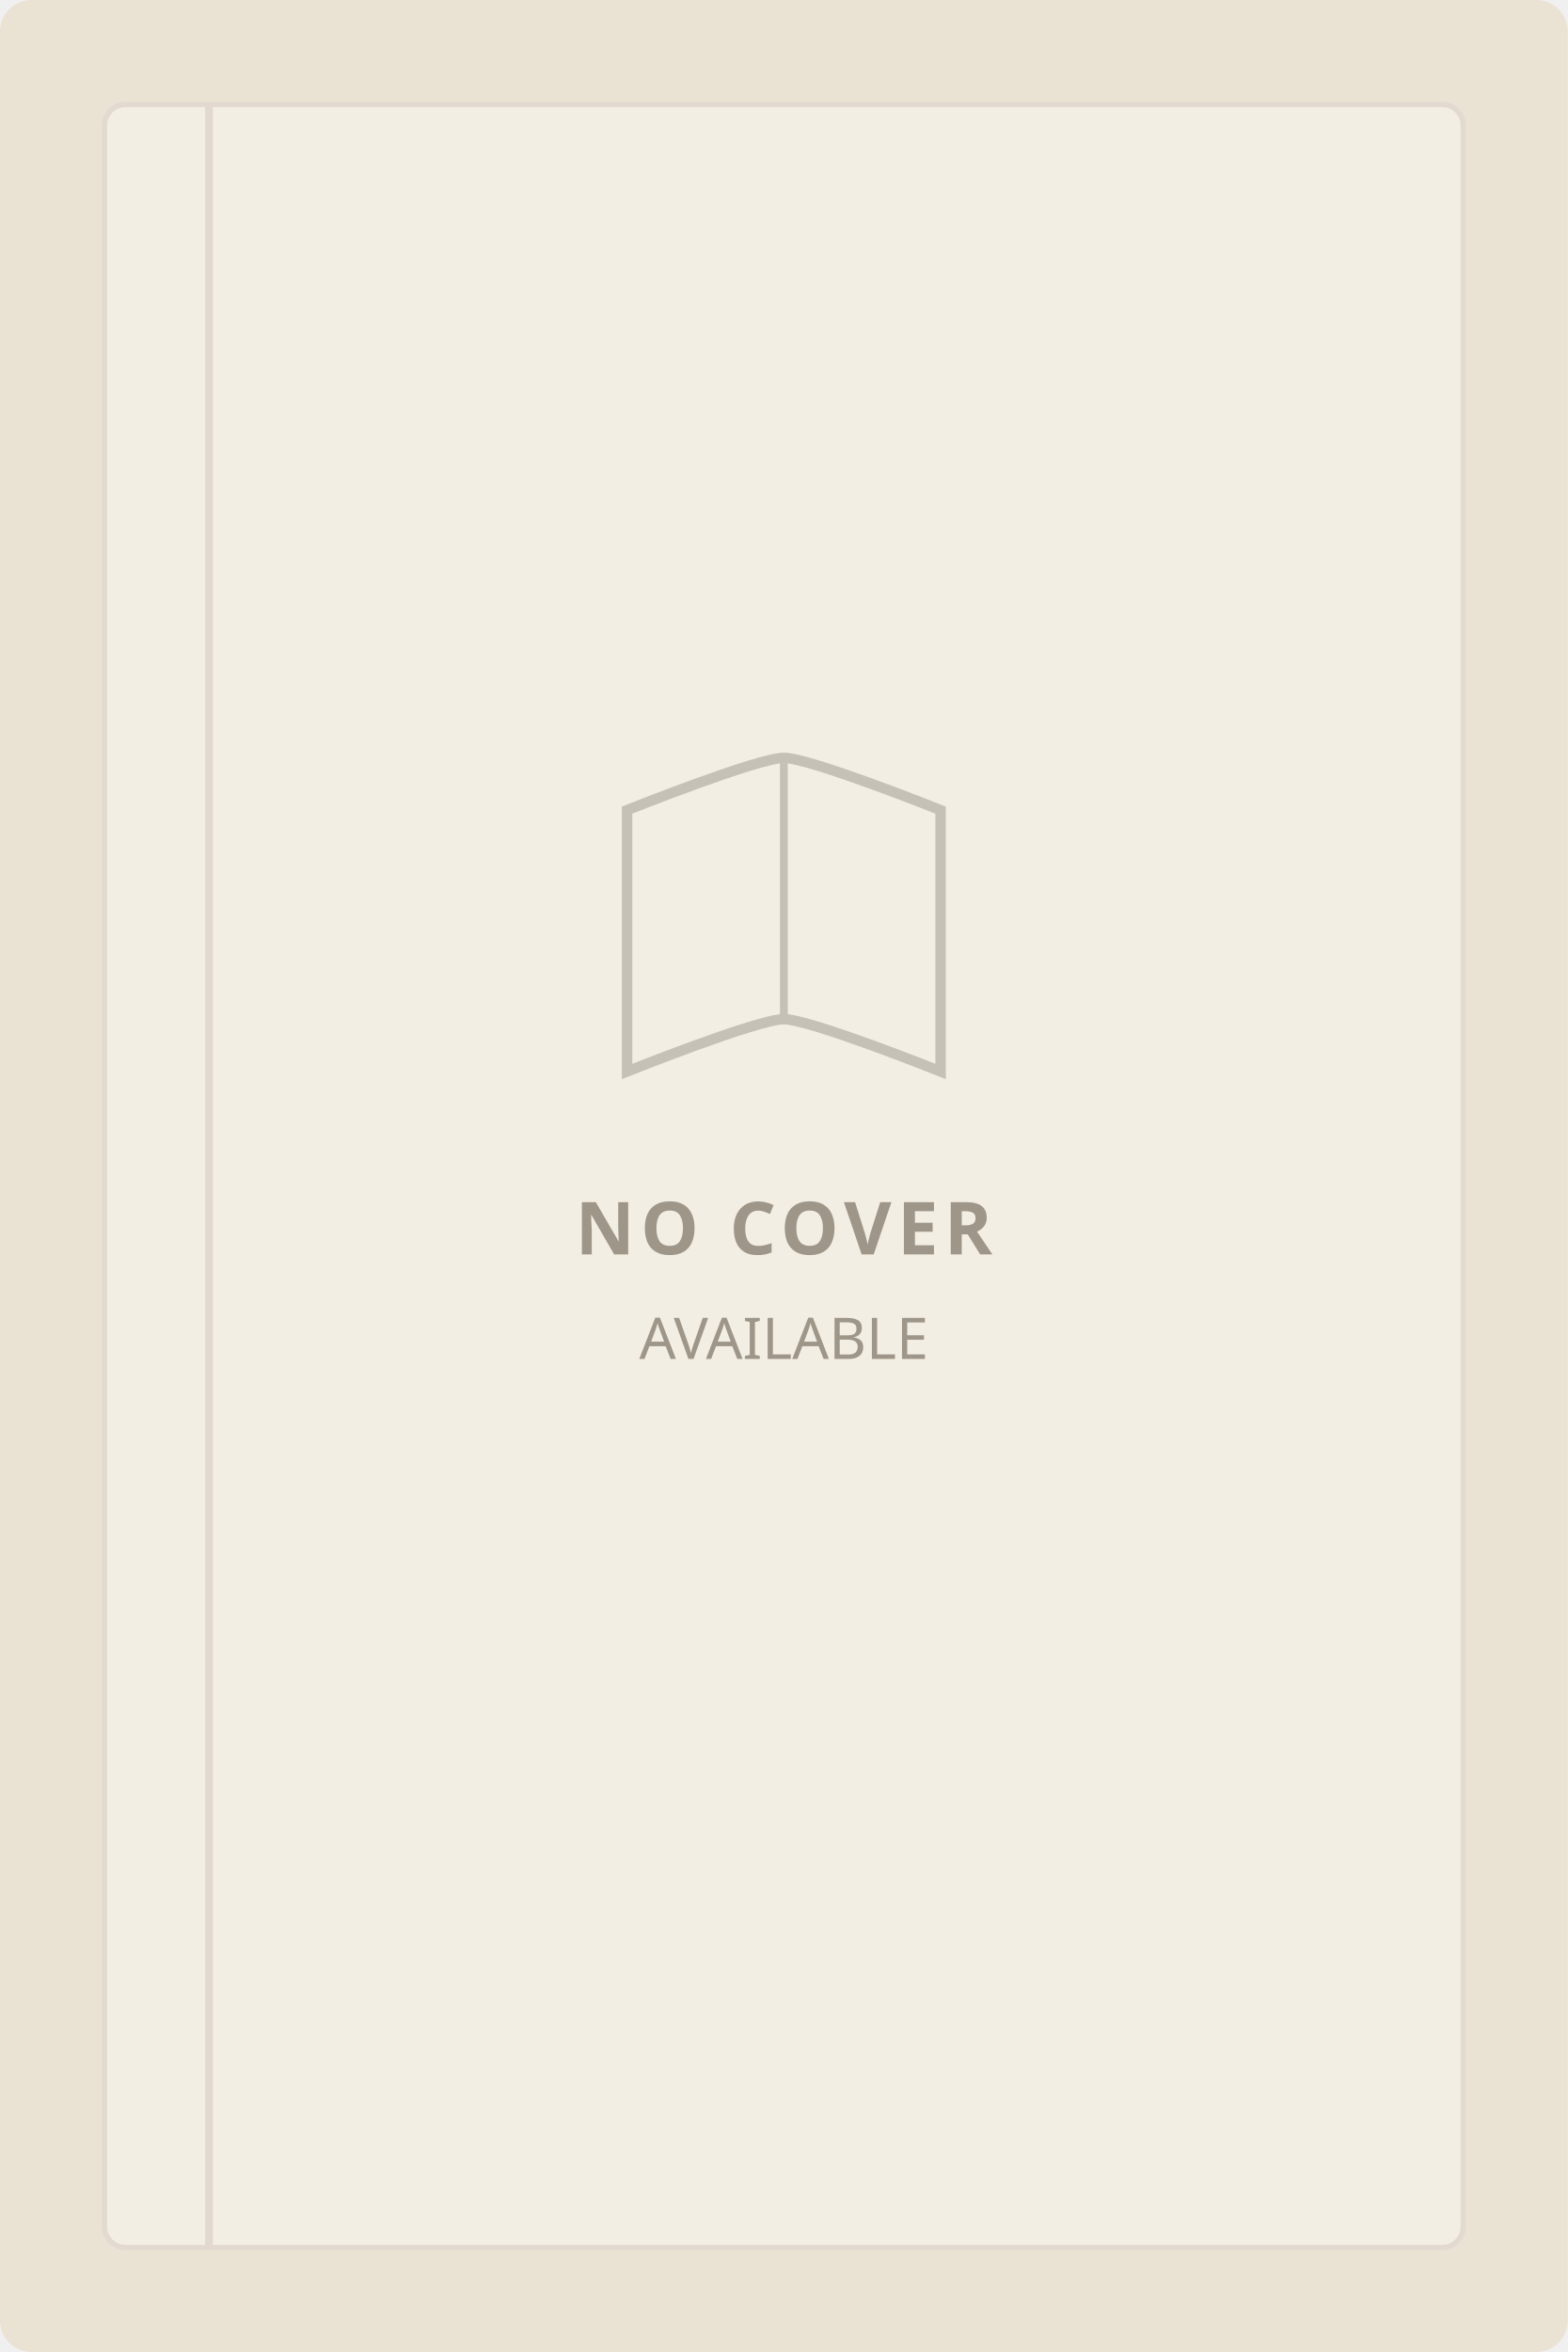
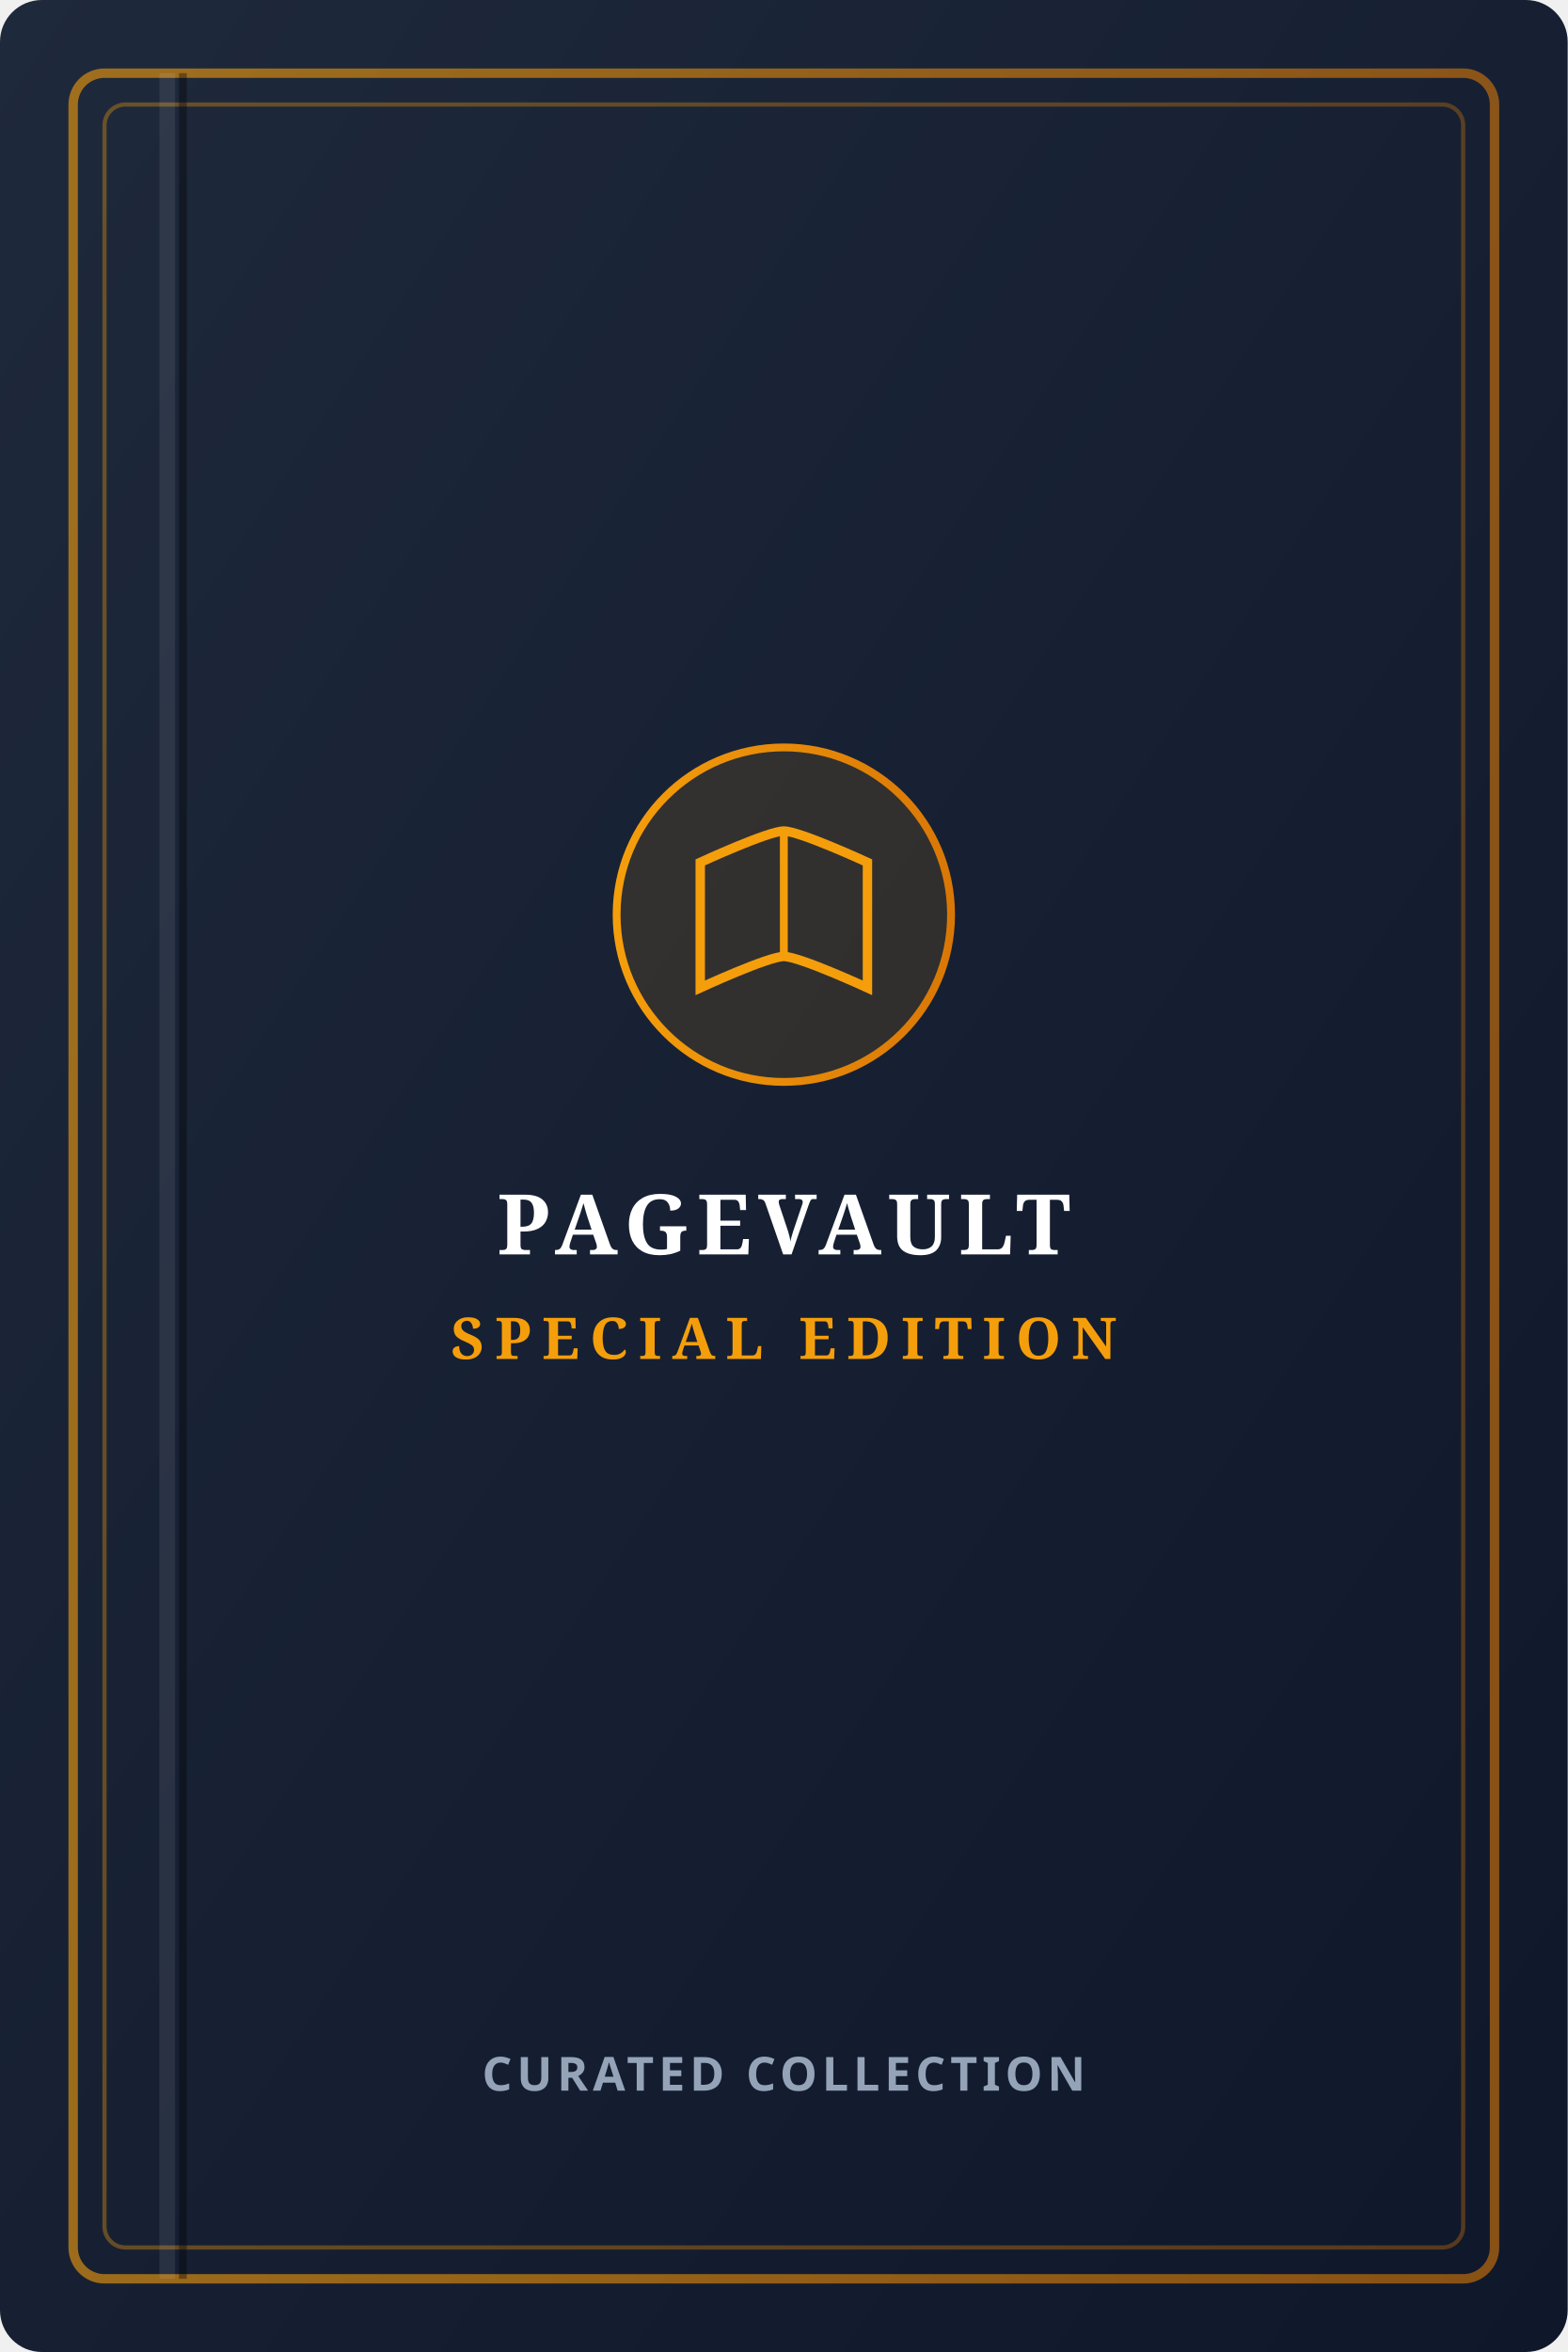
<svg xmlns="http://www.w3.org/2000/svg" viewBox="0 0 300 450" fill="none">
-   <rect width="300" height="450" rx="6" fill="#EAE3D4" />
-   <rect x="20" y="20" width="260" height="410" rx="4" fill="#F3EEE3" stroke="#E2DAD0" stroke-width="1" />
-   <line x1="40" y1="20" x2="40" y2="430" stroke="#E2DAD0" stroke-width="1.5" />
-   <g transform="translate(150,180)" opacity="0.35">
-     <path d="M-30,-25 C-30,-25 -5,-35 0,-35 C5,-35 30,-25 30,-25 L30,25 C30,25 5,15 0,15 C-5,15 -30,25 -30,25 Z" stroke="#736C62" stroke-width="2" fill="none" />
-     <line x1="0" y1="-35" x2="0" y2="15" stroke="#736C62" stroke-width="1.5" />
+   <defs>
+     <linearGradient id="pv-cover-grad" x1="0" y1="0" x2="1" y2="1">
+       <stop offset="0%" stop-color="#1E293B" />
+       <stop offset="100%" stop-color="#0F172A" />
+     </linearGradient>
+     <linearGradient id="pv-gold-grad" x1="0" y1="0" x2="1" y2="0">
+       <stop offset="0%" stop-color="#F59E0B" />
+       <stop offset="100%" stop-color="#D97706" />
+     </linearGradient>
+   </defs>
+   <rect width="300" height="450" rx="8" fill="url(#pv-cover-grad)" />
+   <rect x="14" y="14" width="272" height="422" rx="6" fill="none" stroke="url(#pv-gold-grad)" stroke-width="1.8" opacity="0.6" />
+   <rect x="20" y="20" width="260" height="410" rx="4" fill="none" stroke="url(#pv-gold-grad)" stroke-width="0.8" opacity="0.35" />
+   <line x1="32" y1="14" x2="32" y2="436" stroke="rgba(255,255,255,0.08)" stroke-width="3" />
+   <line x1="35" y1="14" x2="35" y2="436" stroke="rgba(0,0,0,0.35)" stroke-width="1.5" />
+   <g transform="translate(150,175)">
+     <circle cx="0" cy="0" r="32" fill="rgba(245,158,11,0.12)" stroke="url(#pv-gold-grad)" stroke-width="1.5" />
+     <path d="M-16,-10 C-16,-10 -3,-16 0,-16 C3,-16 16,-10 16,-10 L16,14 C16,14 3,8 0,8 C-3,8 -16,14 -16,14 Z" stroke="#F59E0B" stroke-width="1.8" fill="none" />
+     <line x1="0" y1="-16" x2="0" y2="8" stroke="#F59E0B" stroke-width="1.5" />
  </g>
-   <text x="150" y="240" text-anchor="middle" font-family="'Plus Jakarta Sans', system-ui, sans-serif" font-size="14" font-weight="600" fill="#9E9689" letter-spacing="0.08em">NO COVER</text>
-   <text x="150" y="260" text-anchor="middle" font-family="'Plus Jakarta Sans', system-ui, sans-serif" font-size="11" fill="#9E9689">AVAILABLE</text>
+   <text x="150" y="240" text-anchor="middle" font-family="'Cinzel', Georgia, serif" font-size="16" font-weight="700" fill="#FFFFFF" letter-spacing="0.1em">PAGEVAULT</text>
+   <text x="150" y="260" text-anchor="middle" font-family="'Cinzel', Georgia, serif" font-size="11" font-weight="600" fill="#F59E0B" letter-spacing="0.18em">SPECIAL EDITION</text>
+   <line x1="100" y1="280" x2="200" y2="280" stroke="url(#pv-gold-grad)" stroke-width="1" opacity="0.5" />
+   <text x="150" y="400" text-anchor="middle" font-family="'Plus Jakarta Sans', system-ui, sans-serif" font-size="9" font-weight="600" fill="#94A3B8" letter-spacing="0.1em">CURATED COLLECTION</text>
</svg>
